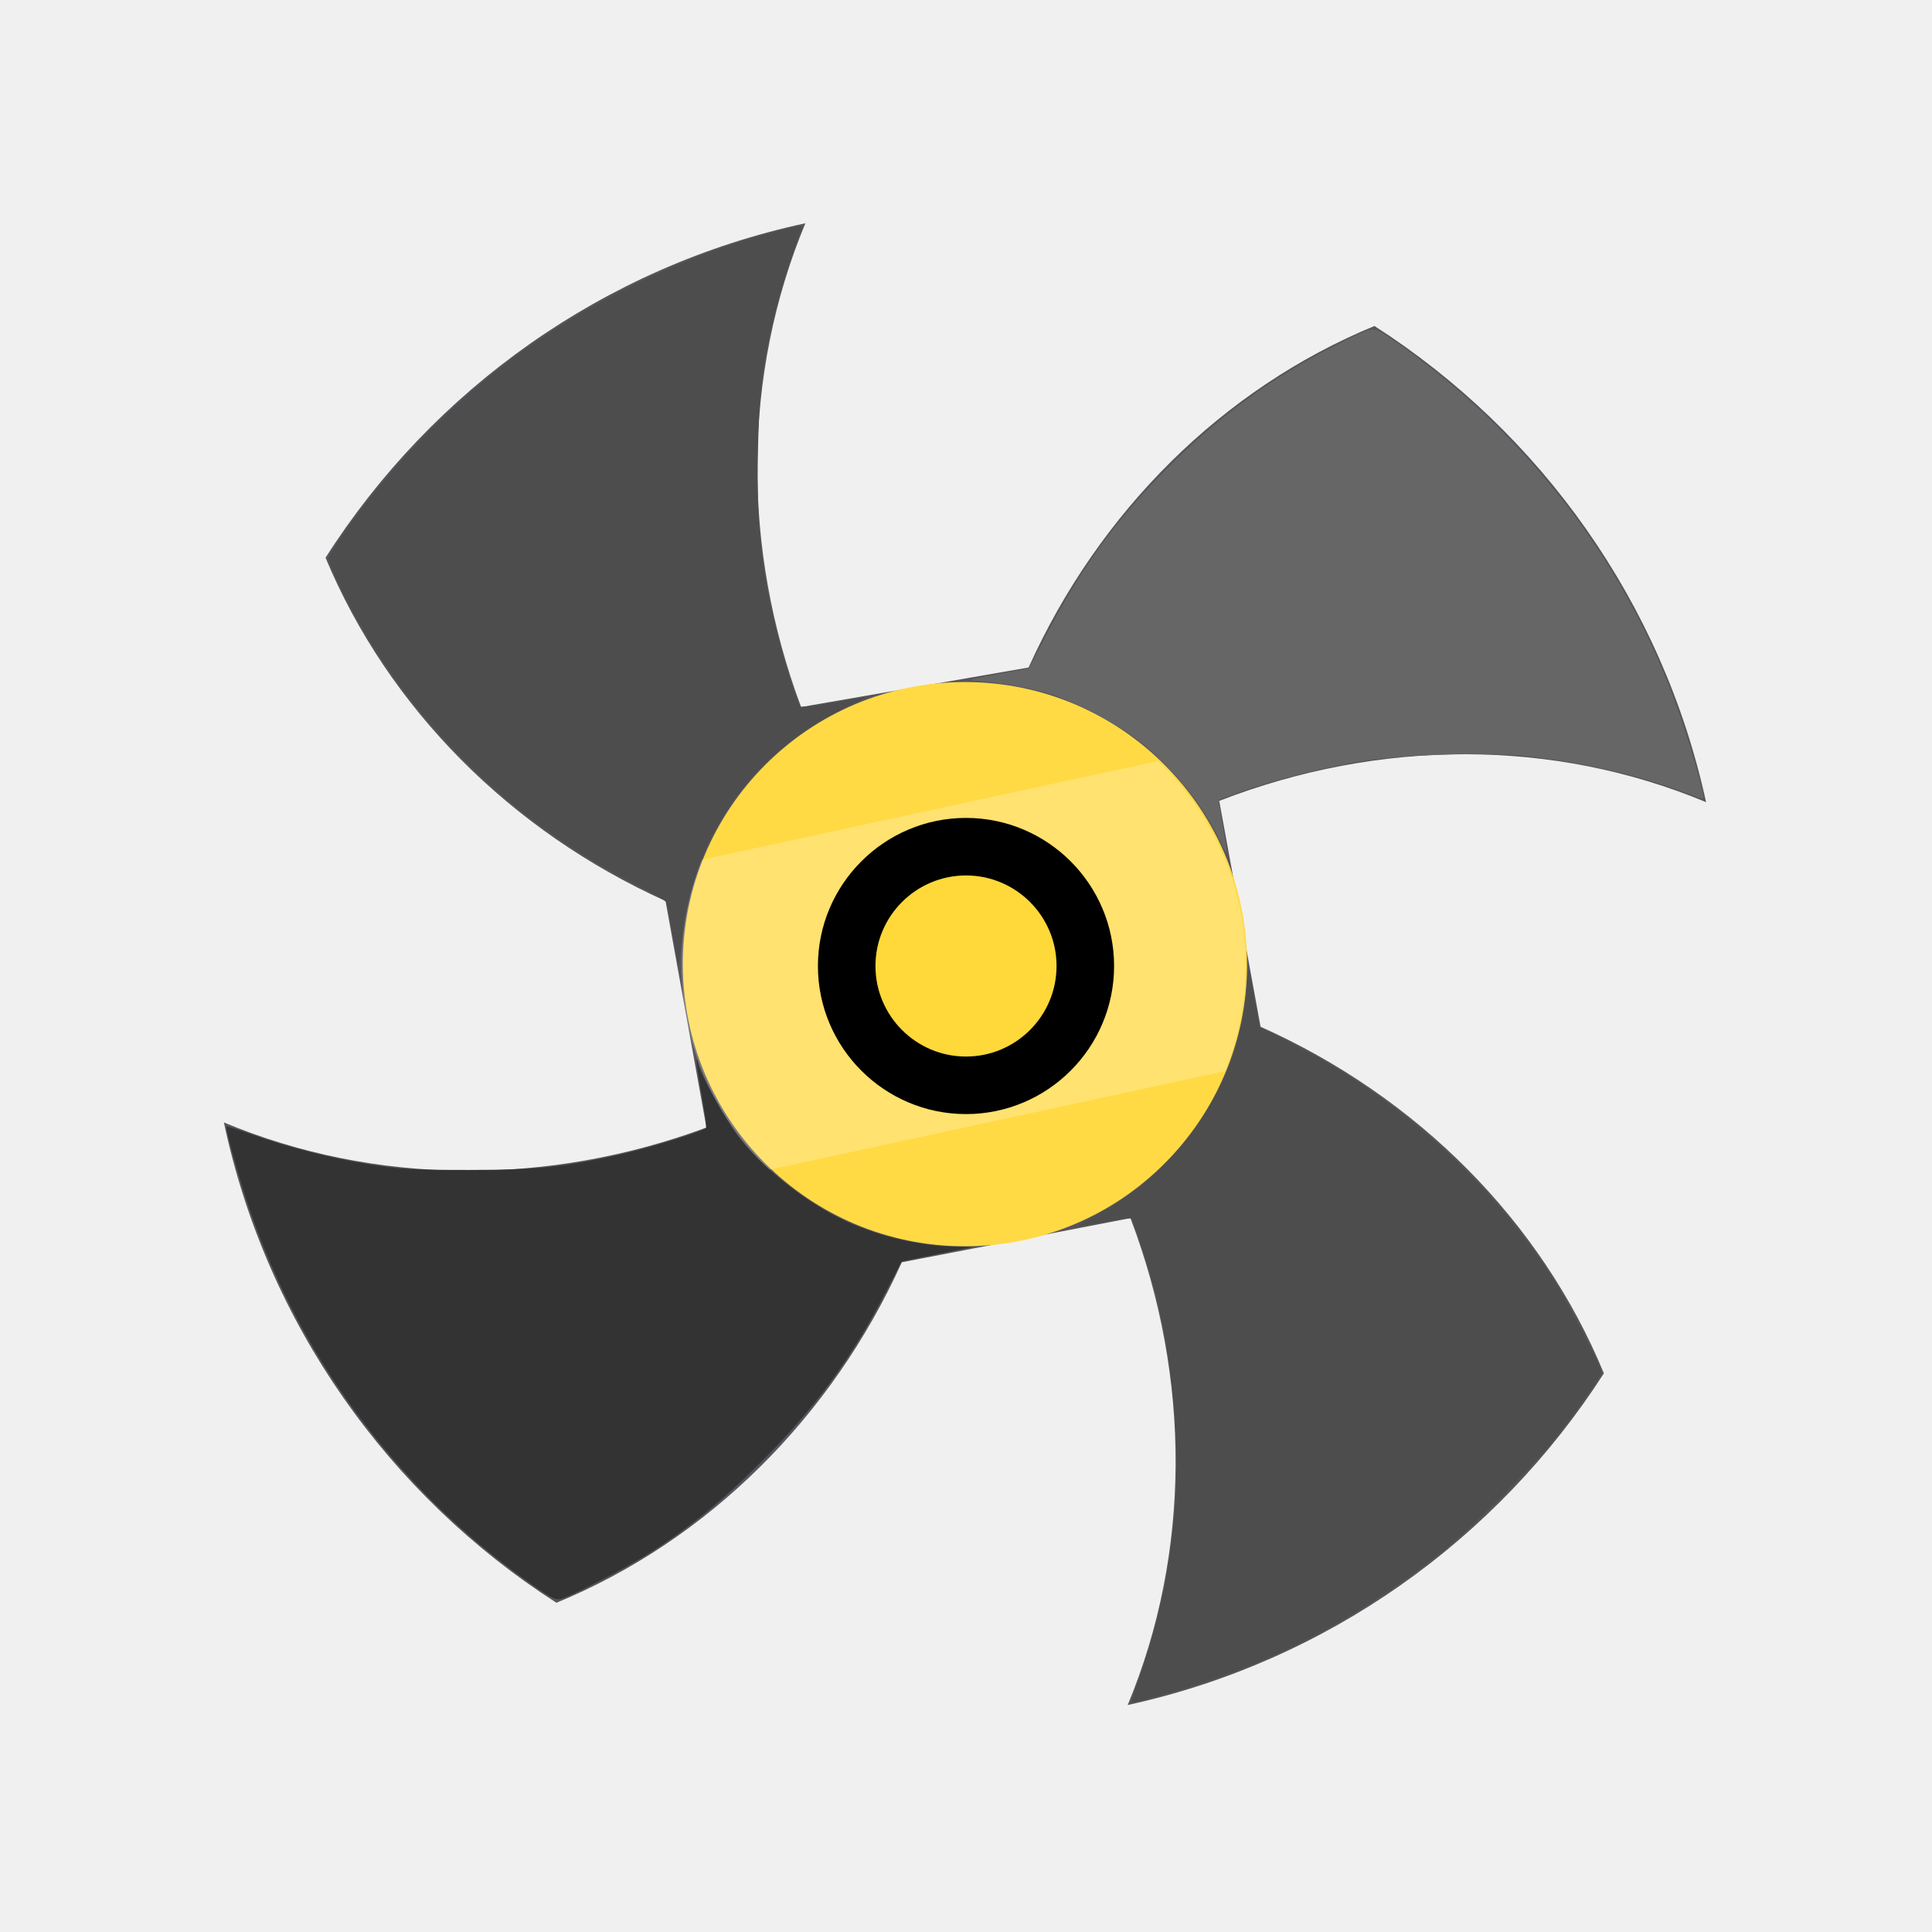
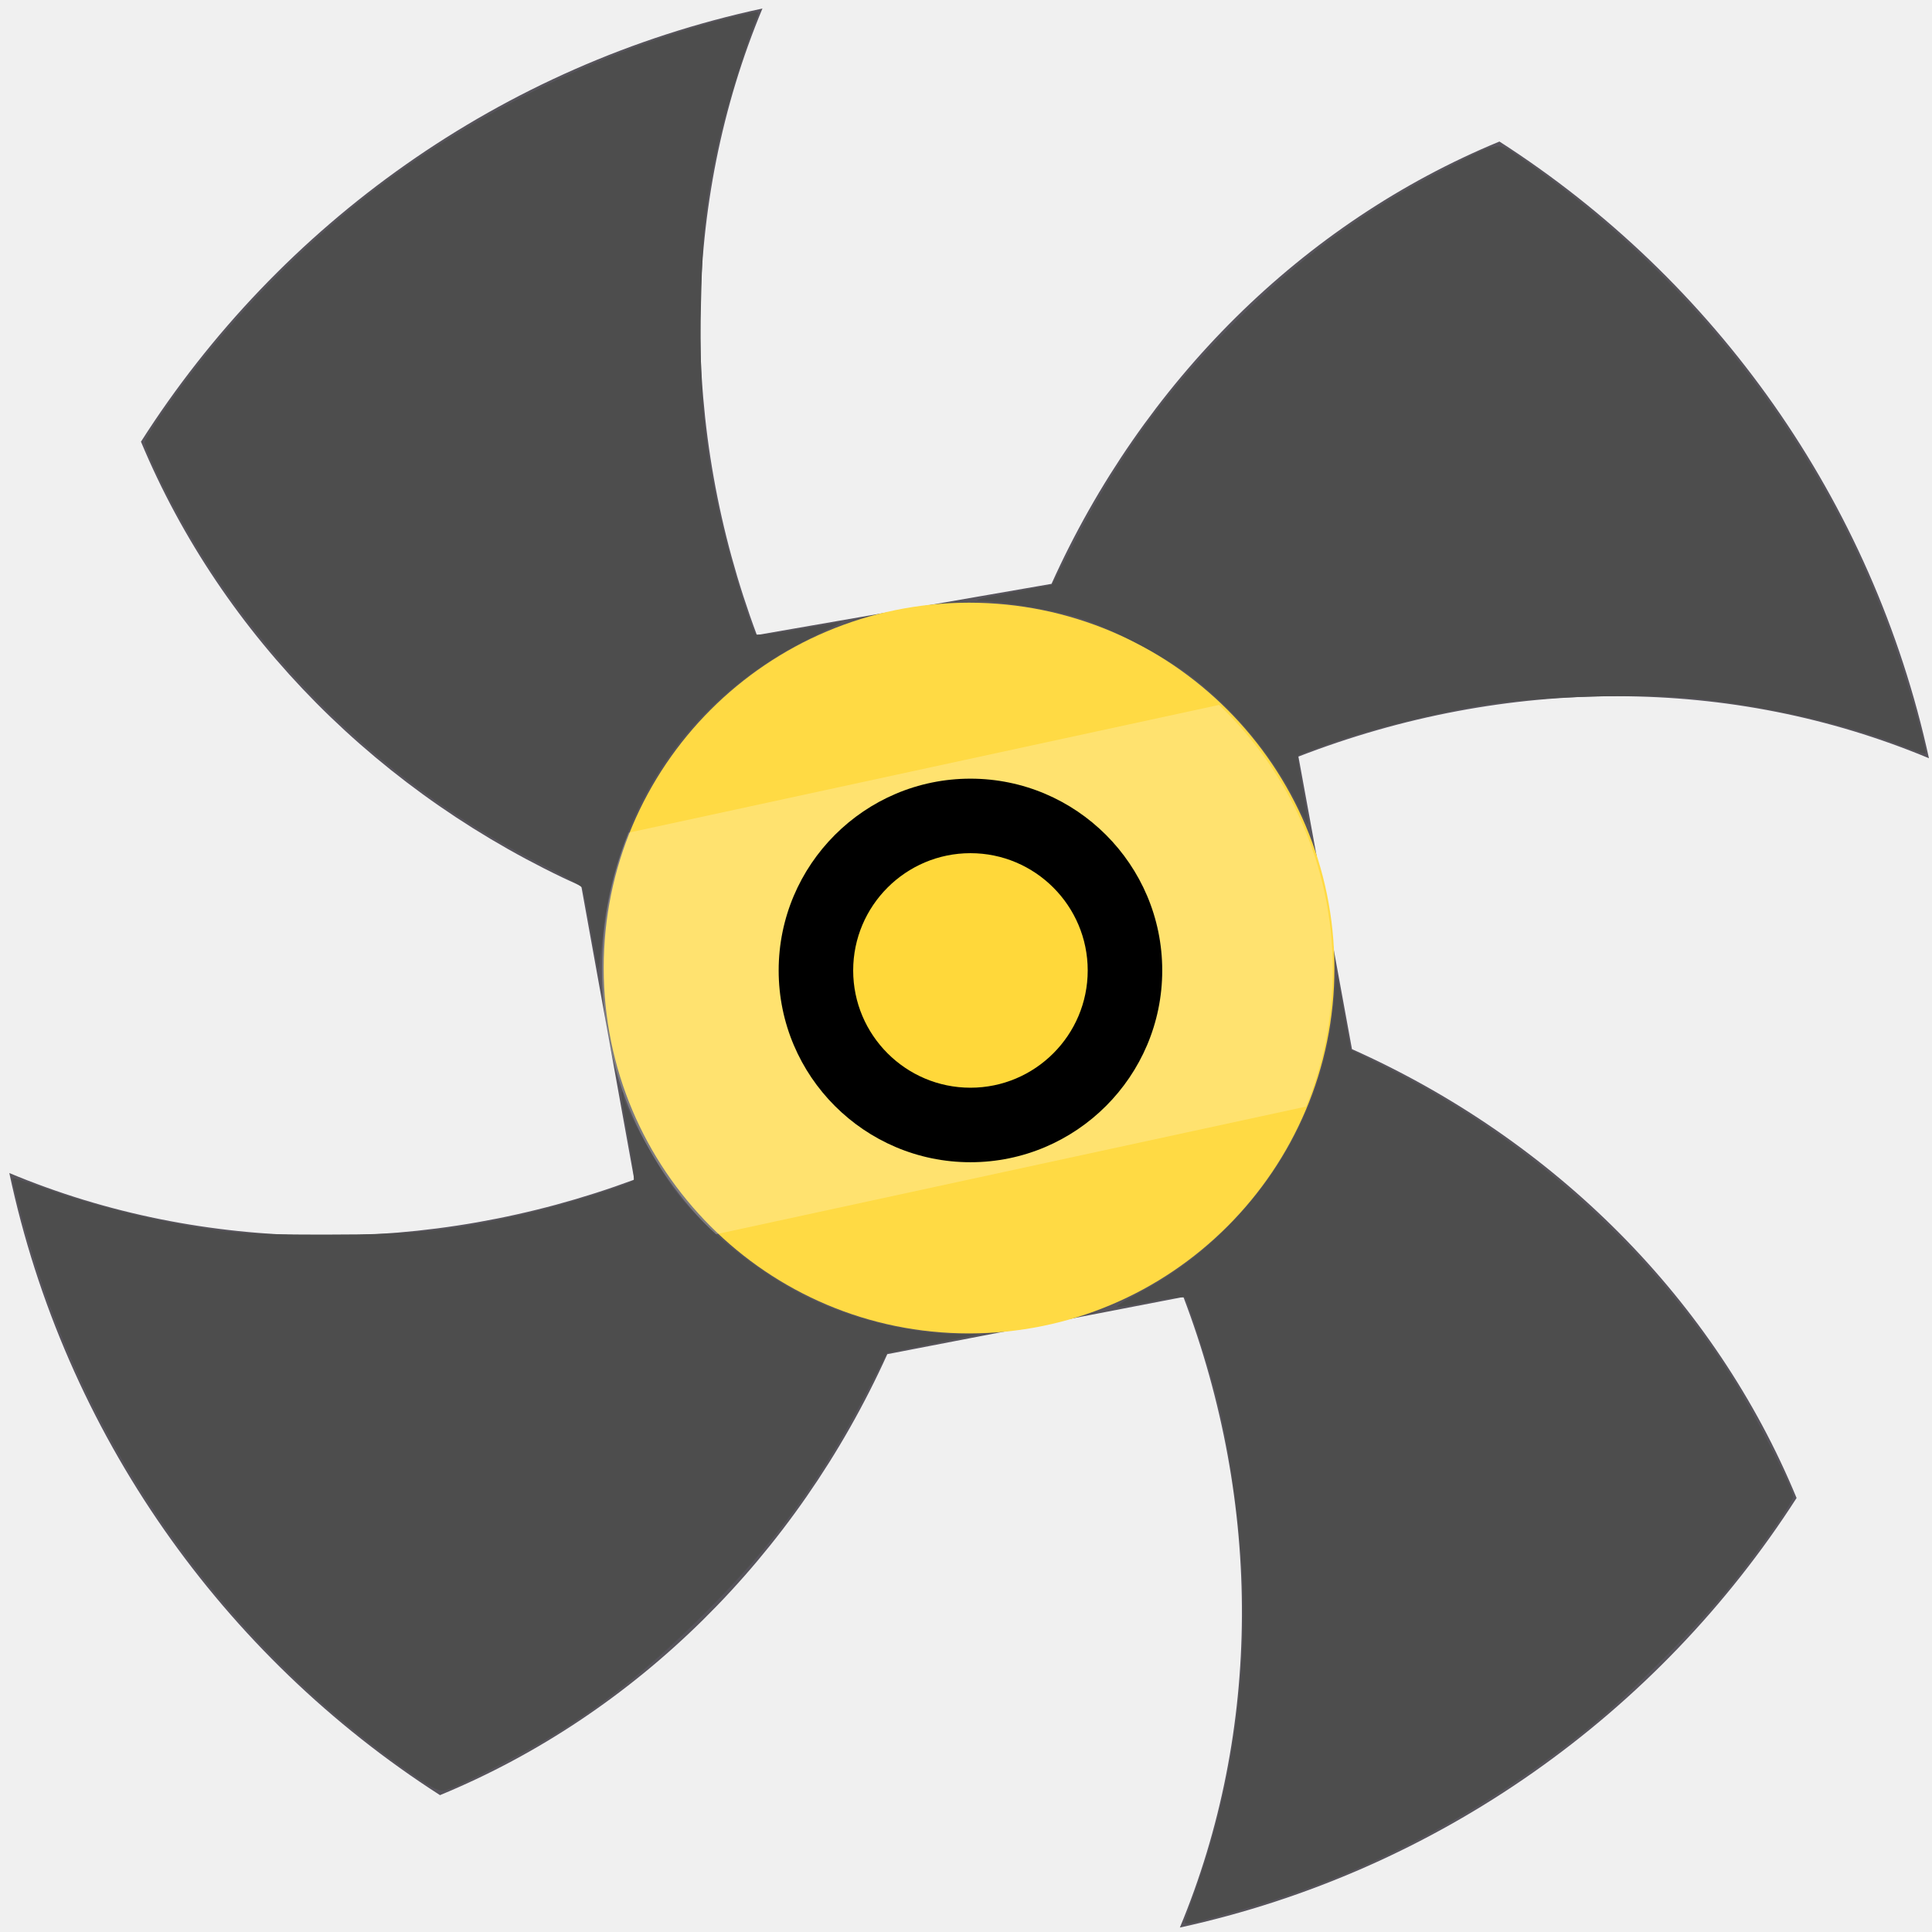
- <svg xmlns="http://www.w3.org/2000/svg" version="1.1" id="Layer_1" x="0px" y="0px" viewBox="0 0 512 512" style="enable-background:new 0 0 512 512;" xml:space="preserve">
+ <svg xmlns="http://www.w3.org/2000/svg" version="1.1" id="Layer_1" x="0px" y="0px" viewBox="0 0 395.33 395.33" xml:space="preserve" width="395.33" height="395.33">
  <defs id="defs8900" />
-   <path style="fill:#57545C;" d="M334.067,272.101l-10.954-59.862c42.635-16.526,88.582-16.529,129.018,0.341  c-11.518-52.825-43.802-97.891-87.885-126.194c-40.231,16.592-73.046,49.182-91.658,90.508l-60.289,10.474  c-15.798-42.227-15.532-88.226,1.14-128.204c-53.325,11.461-98.789,44.076-127.168,88.641c16.653,39.9,49.062,72.445,90.107,90.97  l10.835,60.032c-42.148,15.649-88.014,15.311-127.879-1.351c11.306,53.301,43.735,98.796,88.125,127.296  c40.141-16.554,72.896-49.04,91.531-90.235l60.588-11.703c16.144,42.441,16.019,88.784-0.725,129.031  c52.826-11.52,97.892-43.809,126.193-87.897C408.389,323.574,375.607,290.676,334.067,272.101z" id="path8851" />
-   <circle style="fill:#FFDA44;" cx="255.714" cy="255.511" r="74.762" id="circle8853" />
-   <circle style="fill:#FFCD00;" cx="255.734" cy="255.511" r="31.622" id="circle8855" />
-   <g style="opacity:0.23;" id="g8859">
-     <path style="fill:#FFFFFF;" d="M330.125,255.835c0-21.323-8.941-40.545-23.261-54.165L186.05,227.813   c-3.504,8.656-5.45,18.109-5.45,28.022c0,21.323,8.941,40.545,23.261,54.165l120.814-26.143   C328.178,275.201,330.125,265.748,330.125,255.835z" id="path8857" />
+   <path style="fill:#57545c" d="m 276.641,214.675 -10.954,-59.862 c 42.635,-16.526 88.582,-16.529 129.018,0.341 -11.518,-52.825 -43.802,-97.891 -87.885,-126.194 -40.231,16.592 -73.046,49.182 -91.658,90.508 l -60.289,10.474 c -15.798,-42.227 -15.532,-88.226 1.14,-128.204 C 102.688,13.199 57.224,45.814 28.845,90.379 c 16.653,39.9 49.062,72.445 90.107,90.97 l 10.835,60.032 c -42.148,15.649 -88.014,15.311 -127.879,-1.351 11.306,53.301 43.735,98.796 88.125,127.296 40.141,-16.554 72.896,-49.04 91.531,-90.235 l 60.588,-11.703 c 16.144,42.441 16.019,88.784 -0.725,129.031 52.826,-11.52 97.892,-43.809 126.193,-87.897 -16.657,-40.374 -49.439,-73.272 -90.979,-91.847 z" id="path8851" />
+   <circle style="fill:#ffda44" cx="198.288" cy="198.085" r="74.762" id="circle8853" />
+   <circle style="fill:#ffcd00" cx="198.308" cy="198.085" r="31.622" id="circle8855" />
+   <g style="opacity:0.23" id="g8859" transform="translate(-57.42621,-57.42621)">
+     <path style="fill:#ffffff" d="m 330.125,255.835 c 0,-21.323 -8.941,-40.545 -23.261,-54.165 L 186.05,227.813 c -3.504,8.656 -5.45,18.109 -5.45,28.022 0,21.323 8.941,40.545 23.261,54.165 l 120.814,-26.143 c 3.503,-8.656 5.45,-18.109 5.45,-28.022 z" id="path8857" />
  </g>
-   <path d="M256.001,216.758c-21.639,0-39.243,17.604-39.243,39.243s17.604,39.242,39.243,39.242s39.243-17.603,39.243-39.242  S277.639,216.758,256.001,216.758z M256.001,279.996c-13.231,0-23.996-10.764-23.996-23.995c0-13.232,10.764-23.996,23.996-23.996  c13.232,0,23.996,10.764,23.996,23.996C279.996,269.232,269.232,279.996,256.001,279.996z" id="path8863" />
-   <g id="g8867">
+   <path d="m 198.575,159.332 c -21.639,0 -39.243,17.604 -39.243,39.243 0,21.639 17.604,39.242 39.243,39.242 21.639,0 39.243,-17.603 39.243,-39.242 0,-21.639 -17.605,-39.243 -39.243,-39.243 z m 0,63.238 c -13.231,0 -23.996,-10.764 -23.996,-23.995 0,-13.232 10.764,-23.996 23.996,-23.996 13.232,0 23.996,10.764 23.996,23.996 -10e-4,13.231 -10.765,23.995 -23.996,23.995 z" id="path8863" />
+   <g id="g8867" transform="translate(-56.82172,-59.23967)">
</g>
-   <g id="g8869">
+   <g id="g8869" transform="translate(-56.82172,-59.23967)">
</g>
-   <g id="g8871">
+   <g id="g8871" transform="translate(-56.82172,-59.23967)">
</g>
-   <g id="g8873">
+   <g id="g8873" transform="translate(-56.82172,-59.23967)">
</g>
-   <g id="g8875">
+   <g id="g8875" transform="translate(-56.82172,-59.23967)">
</g>
-   <g id="g8877">
+   <g id="g8877" transform="translate(-56.82172,-59.23967)">
</g>
-   <g id="g8879">
+   <g id="g8879" transform="translate(-56.82172,-59.23967)">
</g>
-   <g id="g8881">
+   <g id="g8881" transform="translate(-56.82172,-59.23967)">
</g>
-   <g id="g8883">
+   <g id="g8883" transform="translate(-56.82172,-59.23967)">
</g>
-   <g id="g8885">
+   <g id="g8885" transform="translate(-56.82172,-59.23967)">
</g>
-   <g id="g8887">
+   <g id="g8887" transform="translate(-56.82172,-59.23967)">
</g>
-   <g id="g8889">
+   <g id="g8889" transform="translate(-56.82172,-59.23967)">
</g>
-   <g id="g8891">
+   <g id="g8891" transform="translate(-56.82172,-59.23967)">
</g>
-   <g id="g8893">
+   <g id="g8893" transform="translate(-56.82172,-59.23967)">
</g>
-   <g id="g8895">
+   <g id="g8895" transform="translate(-56.82172,-59.23967)">
</g>
-   <path style="fill:#333333;stroke-width:0.604" d="M 142.908,421.277 C 107.221,396.921 80.165,361.381 66.12,320.412 c -2.689,-7.844 -6.481,-21.491 -6.082,-21.889 0.115,-0.115 3.314,0.902 7.11,2.26 9.343,3.341 21.016,6.275 31.47,7.909 7.464,1.167 11.045,1.357 25.603,1.357 18.206,0 25.356,-0.737 40.456,-4.172 7.981,-1.815 21.907,-6.142 22.415,-6.964 0.201,-0.326 -0.341,-4.436 -1.205,-9.133 -0.864,-4.697 -1.423,-8.688 -1.243,-8.869 0.181,-0.181 0.328,0.116 0.328,0.66 0,2.051 7.384,15.429 11.132,20.169 6.21,7.854 16.532,16.114 26.253,21.009 9.005,4.534 21.169,7.543 30.922,7.646 l 4.534,0.048 -9.442,1.919 -9.442,1.919 -3.918,7.584 c -9.359,18.118 -18.925,31.2 -33.376,45.648 -10.675,10.673 -19.823,18.069 -30.566,24.717 -6.198,3.835 -19.941,10.885 -22.444,11.513 -1.207,0.303 -2.442,-0.23 -5.718,-2.465 z" id="path18062" />
-   <path style="fill:#4d4d4d;stroke-width:0.604" d="m 178.346,247.987 c -0.767,-4.403 -1.529,-8.362 -1.693,-8.796 -0.164,-0.434 -3.561,-2.425 -7.549,-4.424 -31.602,-15.842 -58.159,-41.133 -74.818,-71.253 -3.731,-6.746 -7.24,-14.285 -7.24,-15.555 0,-0.493 1.82,-3.507 4.045,-6.698 12.519,-17.956 29.067,-34.911 46.447,-47.588 21.075,-15.374 47.367,-27.565 71.512,-33.16 3.551,-0.823 3.795,-0.814 3.388,0.129 -1.835,4.255 -6.49,19.207 -7.75,24.893 -2.867,12.937 -3.492,18.49 -3.824,33.996 -0.425,19.816 0.912,32.233 5.304,49.268 1.976,7.665 5.203,17.713 5.922,18.441 0.246,0.249 4.242,-0.225 8.88,-1.055 4.638,-0.83 8.568,-1.507 8.735,-1.506 0.166,0.002 -2.69,1.463 -6.347,3.246 -24.404,11.904 -39.736,33.917 -42.65,61.234 -0.384,3.596 -0.758,6.605 -0.832,6.686 -0.074,0.081 -0.762,-3.455 -1.529,-7.858 z" id="path18064" />
-   <path style="fill:#666666;stroke-width:0.604" d="m 322.986,222.242 c -4.577,-9.563 -12.918,-19.657 -21.811,-26.394 -6.128,-4.643 -17.797,-10.586 -24.32,-12.386 -5.144,-1.42 -14.685,-2.987 -18.739,-3.077 -1.924,-0.043 -0.19,-0.53 5.928,-1.666 l 8.648,-1.605 4.384,-8.463 c 9.807,-18.929 19.912,-32.58 34.916,-47.166 12.403,-12.058 25.829,-21.735 40.549,-29.228 12.007,-6.111 11.085,-5.971 16.177,-2.463 36.714,25.292 64.077,61.649 77.583,103.085 2.849,8.739 5.468,18.371 5.097,18.742 -0.118,0.118 -2.318,-0.603 -4.889,-1.602 -11.43,-4.438 -27.901,-8.198 -42.333,-9.662 -10.309,-1.046 -31.615,-0.436 -42.335,1.212 -9.842,1.513 -24.173,5.074 -32.62,8.105 -3.281,1.177 -6.067,2.242 -6.192,2.366 -0.124,0.124 0.335,3.292 1.019,7.041 0.685,3.748 1.159,6.898 1.053,6.999 -0.105,0.101 -1.058,-1.626 -2.117,-3.838 z" id="path18066" />
-   <path style="fill:#4d4d4d;stroke-width:0.604" d="m 300,450.223 c 0.182,-0.599 1.457,-4.33 2.832,-8.292 6.96,-20.047 10.044,-43.262 8.619,-64.882 -0.731,-11.097 -2.761,-24.704 -4.994,-33.486 -1.524,-5.993 -5.978,-19.972 -6.566,-20.607 -0.227,-0.245 -3.2,0.095 -6.608,0.756 -3.407,0.661 -6.662,1.196 -7.232,1.189 -0.57,-0.006 1.44,-1.326 4.466,-2.933 7.709,-4.093 13.56,-8.603 19.886,-15.327 11.638,-12.371 18.786,-28.373 20.033,-44.845 0.229,-3.021 0.486,-5.221 0.571,-4.888 0.085,0.332 0.746,3.916 1.467,7.964 l 1.312,7.359 6.745,3.33 c 29.046,14.341 54.402,36.992 71.289,63.685 4.204,6.644 12.528,22.84 12.528,24.375 0,1.147 -5.978,9.714 -12.639,18.114 -5.969,7.527 -21.745,23.314 -29.372,29.393 -22.41,17.86 -46.028,30.161 -71.632,37.306 -11.031,3.078 -11.102,3.09 -10.706,1.791 z" id="path18068" />
-   <path style="fill:#666666;fill-opacity:0;stroke-width:0.604" d="m 145.258,422.279 c -3.909,-2.235 -13.219,-9.293 -20.185,-15.302 -23.476,-20.25 -42.531,-46.74 -54.571,-75.863 -3.976,-9.617 -10.604,-30.94 -9.852,-31.692 0.164,-0.164 3.726,0.816 7.914,2.179 8.867,2.885 19.413,5.533 28.251,7.095 5.279,0.933 9.581,1.103 27.709,1.094 19.569,-0.009 22.125,-0.13 29.015,-1.367 9.265,-1.664 20.168,-4.403 27.806,-6.985 l 5.743,-1.941 -0.137,-3.293 c -0.075,-1.811 -0.304,-3.709 -0.508,-4.218 -0.204,-0.509 -0.469,-2.256 -0.59,-3.882 l -0.218,-2.957 3.974,6.886 c 4.942,8.565 9.209,13.92 15.199,19.074 8.987,7.734 18.138,12.938 28.421,16.165 5.215,1.636 14.328,3.329 18.541,3.444 1.67,0.046 0.028,0.56 -5.312,1.665 l -7.73,1.599 -4.245,8.101 c -10.085,19.243 -19.48,31.729 -35.988,47.828 -13.411,13.078 -23.775,20.522 -40.384,29.002 -5.208,2.659 -9.659,4.832 -9.891,4.828 -0.232,-0.004 -1.564,-0.66 -2.96,-1.459 z" id="path1" />
+   <path style="fill:#4d4d4d;stroke-width:0.604" d="M 85.482,363.851 C 49.795,339.495 22.739,303.955 8.694,262.986 c -2.689,-7.844 -6.481,-21.491 -6.082,-21.889 0.115,-0.115 3.314,0.902 7.11,2.26 9.343,3.341 21.016,6.275 31.47,7.909 7.464,1.167 11.045,1.357 25.603,1.357 18.206,0 25.356,-0.737 40.456,-4.172 7.981,-1.815 21.907,-6.142 22.415,-6.964 0.201,-0.326 -0.341,-4.436 -1.205,-9.133 -0.864,-4.697 -1.423,-8.688 -1.243,-8.869 0.181,-0.181 0.328,0.116 0.328,0.66 0,2.051 7.384,15.429 11.132,20.169 6.21,7.854 16.532,16.114 26.253,21.009 9.005,4.534 21.169,7.543 30.922,7.646 l 4.534,0.048 -9.442,1.919 -9.442,1.919 -3.918,7.584 c -9.359,18.118 -18.925,31.2 -33.376,45.648 -10.675,10.673 -19.823,18.069 -30.566,24.717 -6.198,3.835 -19.941,10.885 -22.444,11.513 -1.207,0.303 -2.442,-0.23 -5.718,-2.465 z" id="path18062" />
+   <path style="fill:#4d4d4d;stroke-width:0.604" d="m 120.92,190.561 c -0.767,-4.403 -1.529,-8.362 -1.693,-8.796 -0.164,-0.434 -3.561,-2.425 -7.549,-4.424 C 80.076,161.499 53.519,136.207 36.86,106.087 33.129,99.342 29.62,91.802 29.62,90.533 c 0,-0.493 1.82,-3.507 4.045,-6.698 C 46.184,65.879 62.732,48.924 80.112,36.247 101.187,20.873 127.478,8.682 151.623,3.087 c 3.551,-0.823 3.795,-0.814 3.388,0.129 -1.835,4.255 -6.49,19.207 -7.75,24.893 -2.867,12.937 -3.492,18.49 -3.824,33.996 -0.425,19.816 0.912,32.233 5.304,49.268 1.976,7.665 5.203,17.713 5.922,18.441 0.246,0.249 4.242,-0.225 8.88,-1.055 4.638,-0.83 8.568,-1.507 8.735,-1.506 0.166,0.002 -2.69,1.463 -6.347,3.246 -24.404,11.904 -39.736,33.917 -42.65,61.234 -0.384,3.596 -0.758,6.605 -0.832,6.686 -0.074,0.081 -0.762,-3.455 -1.529,-7.858 z" id="path18064" />
+   <path style="fill:#4d4d4d;stroke-width:0.604" d="m 265.56,164.816 c -4.577,-9.563 -12.918,-19.657 -21.811,-26.394 -6.128,-4.643 -17.797,-10.586 -24.32,-12.386 -5.144,-1.42 -14.685,-2.987 -18.739,-3.077 -1.924,-0.043 -0.19,-0.53 5.928,-1.666 l 8.648,-1.605 4.384,-8.463 c 9.807,-18.929 19.912,-32.58 34.916,-47.166 12.403,-12.058 25.829,-21.735 40.549,-29.228 12.007,-6.111 11.085,-5.971 16.177,-2.463 36.714,25.292 64.077,61.649 77.583,103.085 2.849,8.739 5.468,18.371 5.097,18.742 -0.118,0.118 -2.318,-0.603 -4.889,-1.602 -11.43,-4.438 -27.901,-8.198 -42.333,-9.662 -10.309,-1.046 -31.615,-0.436 -42.335,1.212 -9.842,1.513 -24.173,5.074 -32.62,8.105 -3.281,1.177 -6.067,2.242 -6.192,2.366 -0.124,0.124 0.335,3.292 1.019,7.041 0.685,3.748 1.159,6.898 1.053,6.999 -0.105,0.101 -1.058,-1.626 -2.117,-3.838 z" id="path18066" />
+   <path style="fill:#4d4d4d;stroke-width:0.604" d="m 242.573,392.796 c 0.182,-0.599 1.457,-4.33 2.832,-8.292 6.96,-20.047 10.044,-43.262 8.619,-64.882 -0.731,-11.097 -2.761,-24.704 -4.994,-33.486 -1.524,-5.993 -5.978,-19.972 -6.566,-20.607 -0.227,-0.245 -3.2,0.095 -6.608,0.756 -3.407,0.661 -6.662,1.196 -7.232,1.189 -0.57,-0.006 1.44,-1.326 4.466,-2.933 7.709,-4.093 13.56,-8.603 19.886,-15.327 11.638,-12.371 18.786,-28.373 20.033,-44.845 0.229,-3.021 0.486,-5.221 0.571,-4.888 0.085,0.332 0.746,3.916 1.467,7.964 l 1.312,7.359 6.745,3.33 c 29.046,14.341 54.402,36.992 71.289,63.685 4.204,6.644 12.528,22.84 12.528,24.375 0,1.147 -5.978,9.714 -12.639,18.114 -5.969,7.527 -21.745,23.314 -29.372,29.393 -22.41,17.86 -46.028,30.161 -71.632,37.306 -11.031,3.078 -11.102,3.09 -10.706,1.791 z" id="path18068" />
+   <path style="fill:#666666;fill-opacity:0;stroke-width:0.604" d="m 87.832,364.853 c -3.909,-2.235 -13.219,-9.293 -20.185,-15.302 C 44.171,329.3 25.116,302.811 13.076,273.688 9.1,264.071 2.472,242.748 3.224,241.996 c 0.164,-0.164 3.726,0.816 7.914,2.179 8.867,2.885 19.413,5.533 28.251,7.095 5.279,0.933 9.581,1.103 27.709,1.094 19.569,-0.009 22.125,-0.13 29.015,-1.367 9.265,-1.664 20.168,-4.403 27.806,-6.985 l 5.743,-1.941 -0.137,-3.293 c -0.075,-1.811 -0.304,-3.709 -0.508,-4.218 -0.204,-0.509 -0.469,-2.256 -0.59,-3.882 l -0.218,-2.957 3.974,6.886 c 4.942,8.565 9.209,13.92 15.199,19.074 8.987,7.734 18.138,12.938 28.421,16.165 5.215,1.636 14.328,3.329 18.541,3.444 1.67,0.046 0.028,0.56 -5.312,1.665 l -7.73,1.599 -4.245,8.101 c -10.085,19.243 -19.48,31.729 -35.988,47.828 -13.411,13.078 -23.775,20.522 -40.384,29.002 -5.208,2.659 -9.659,4.832 -9.891,4.828 -0.232,-0.004 -1.564,-0.66 -2.96,-1.459 z" id="path1" />
</svg>
